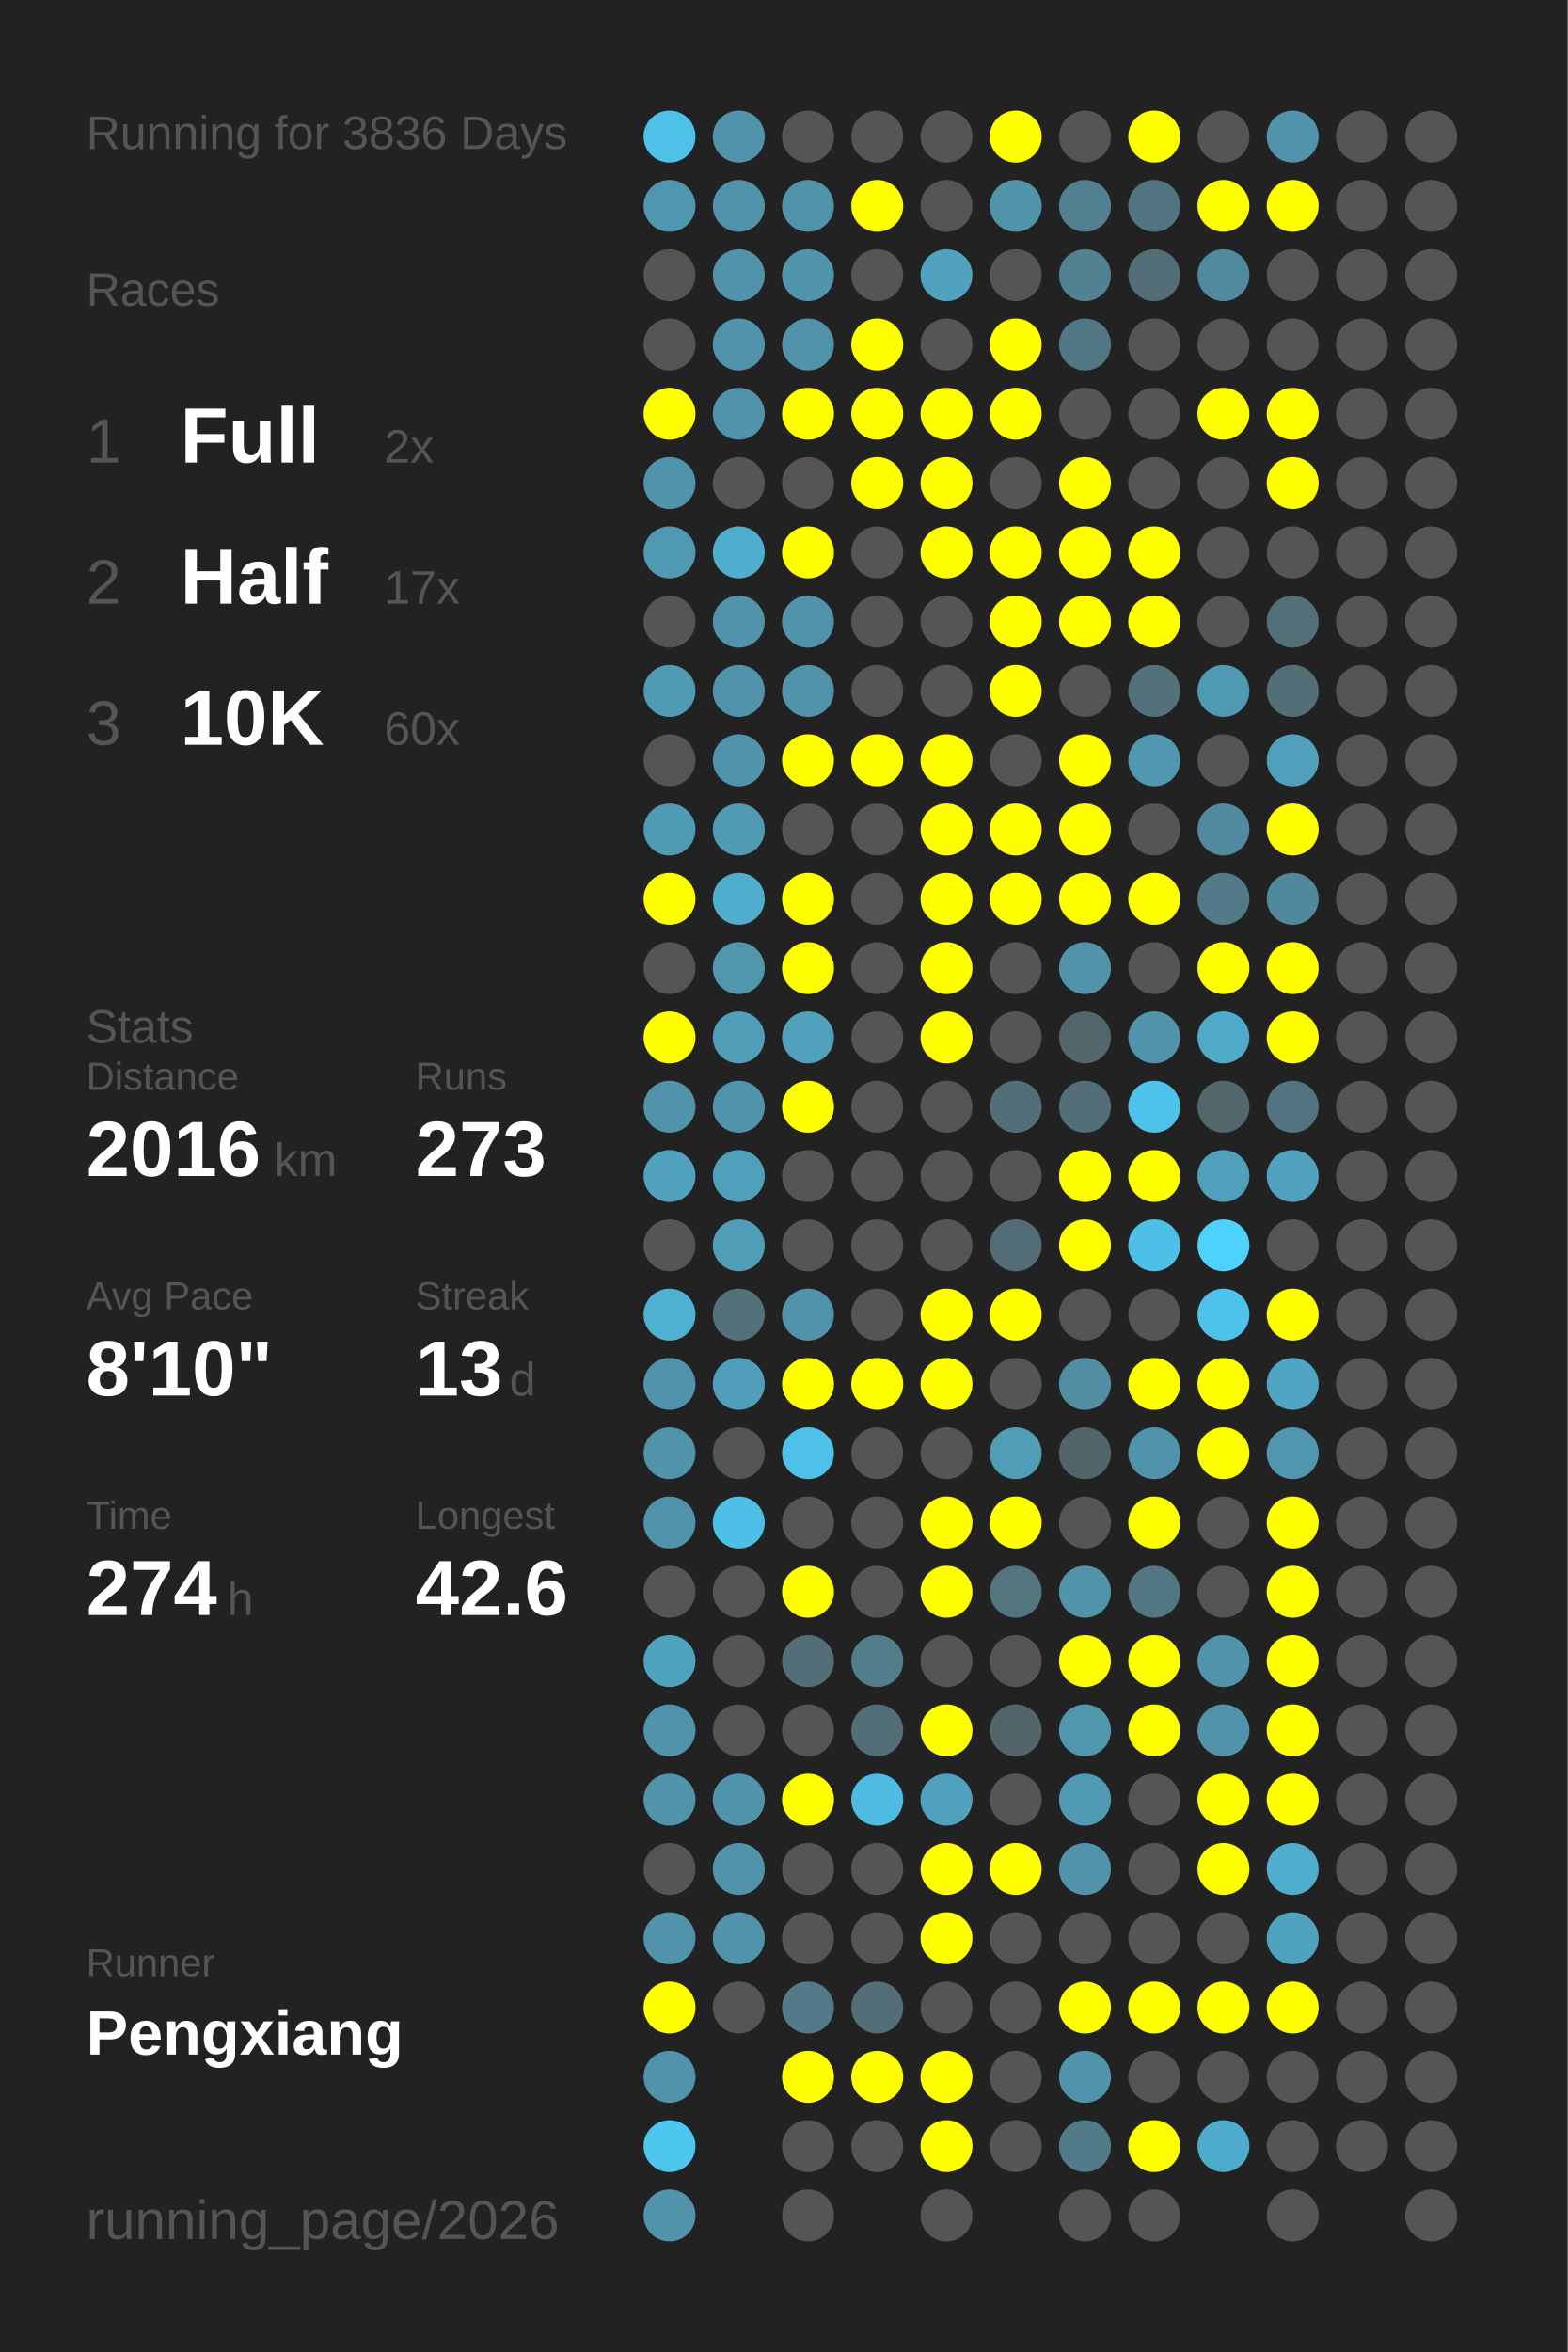
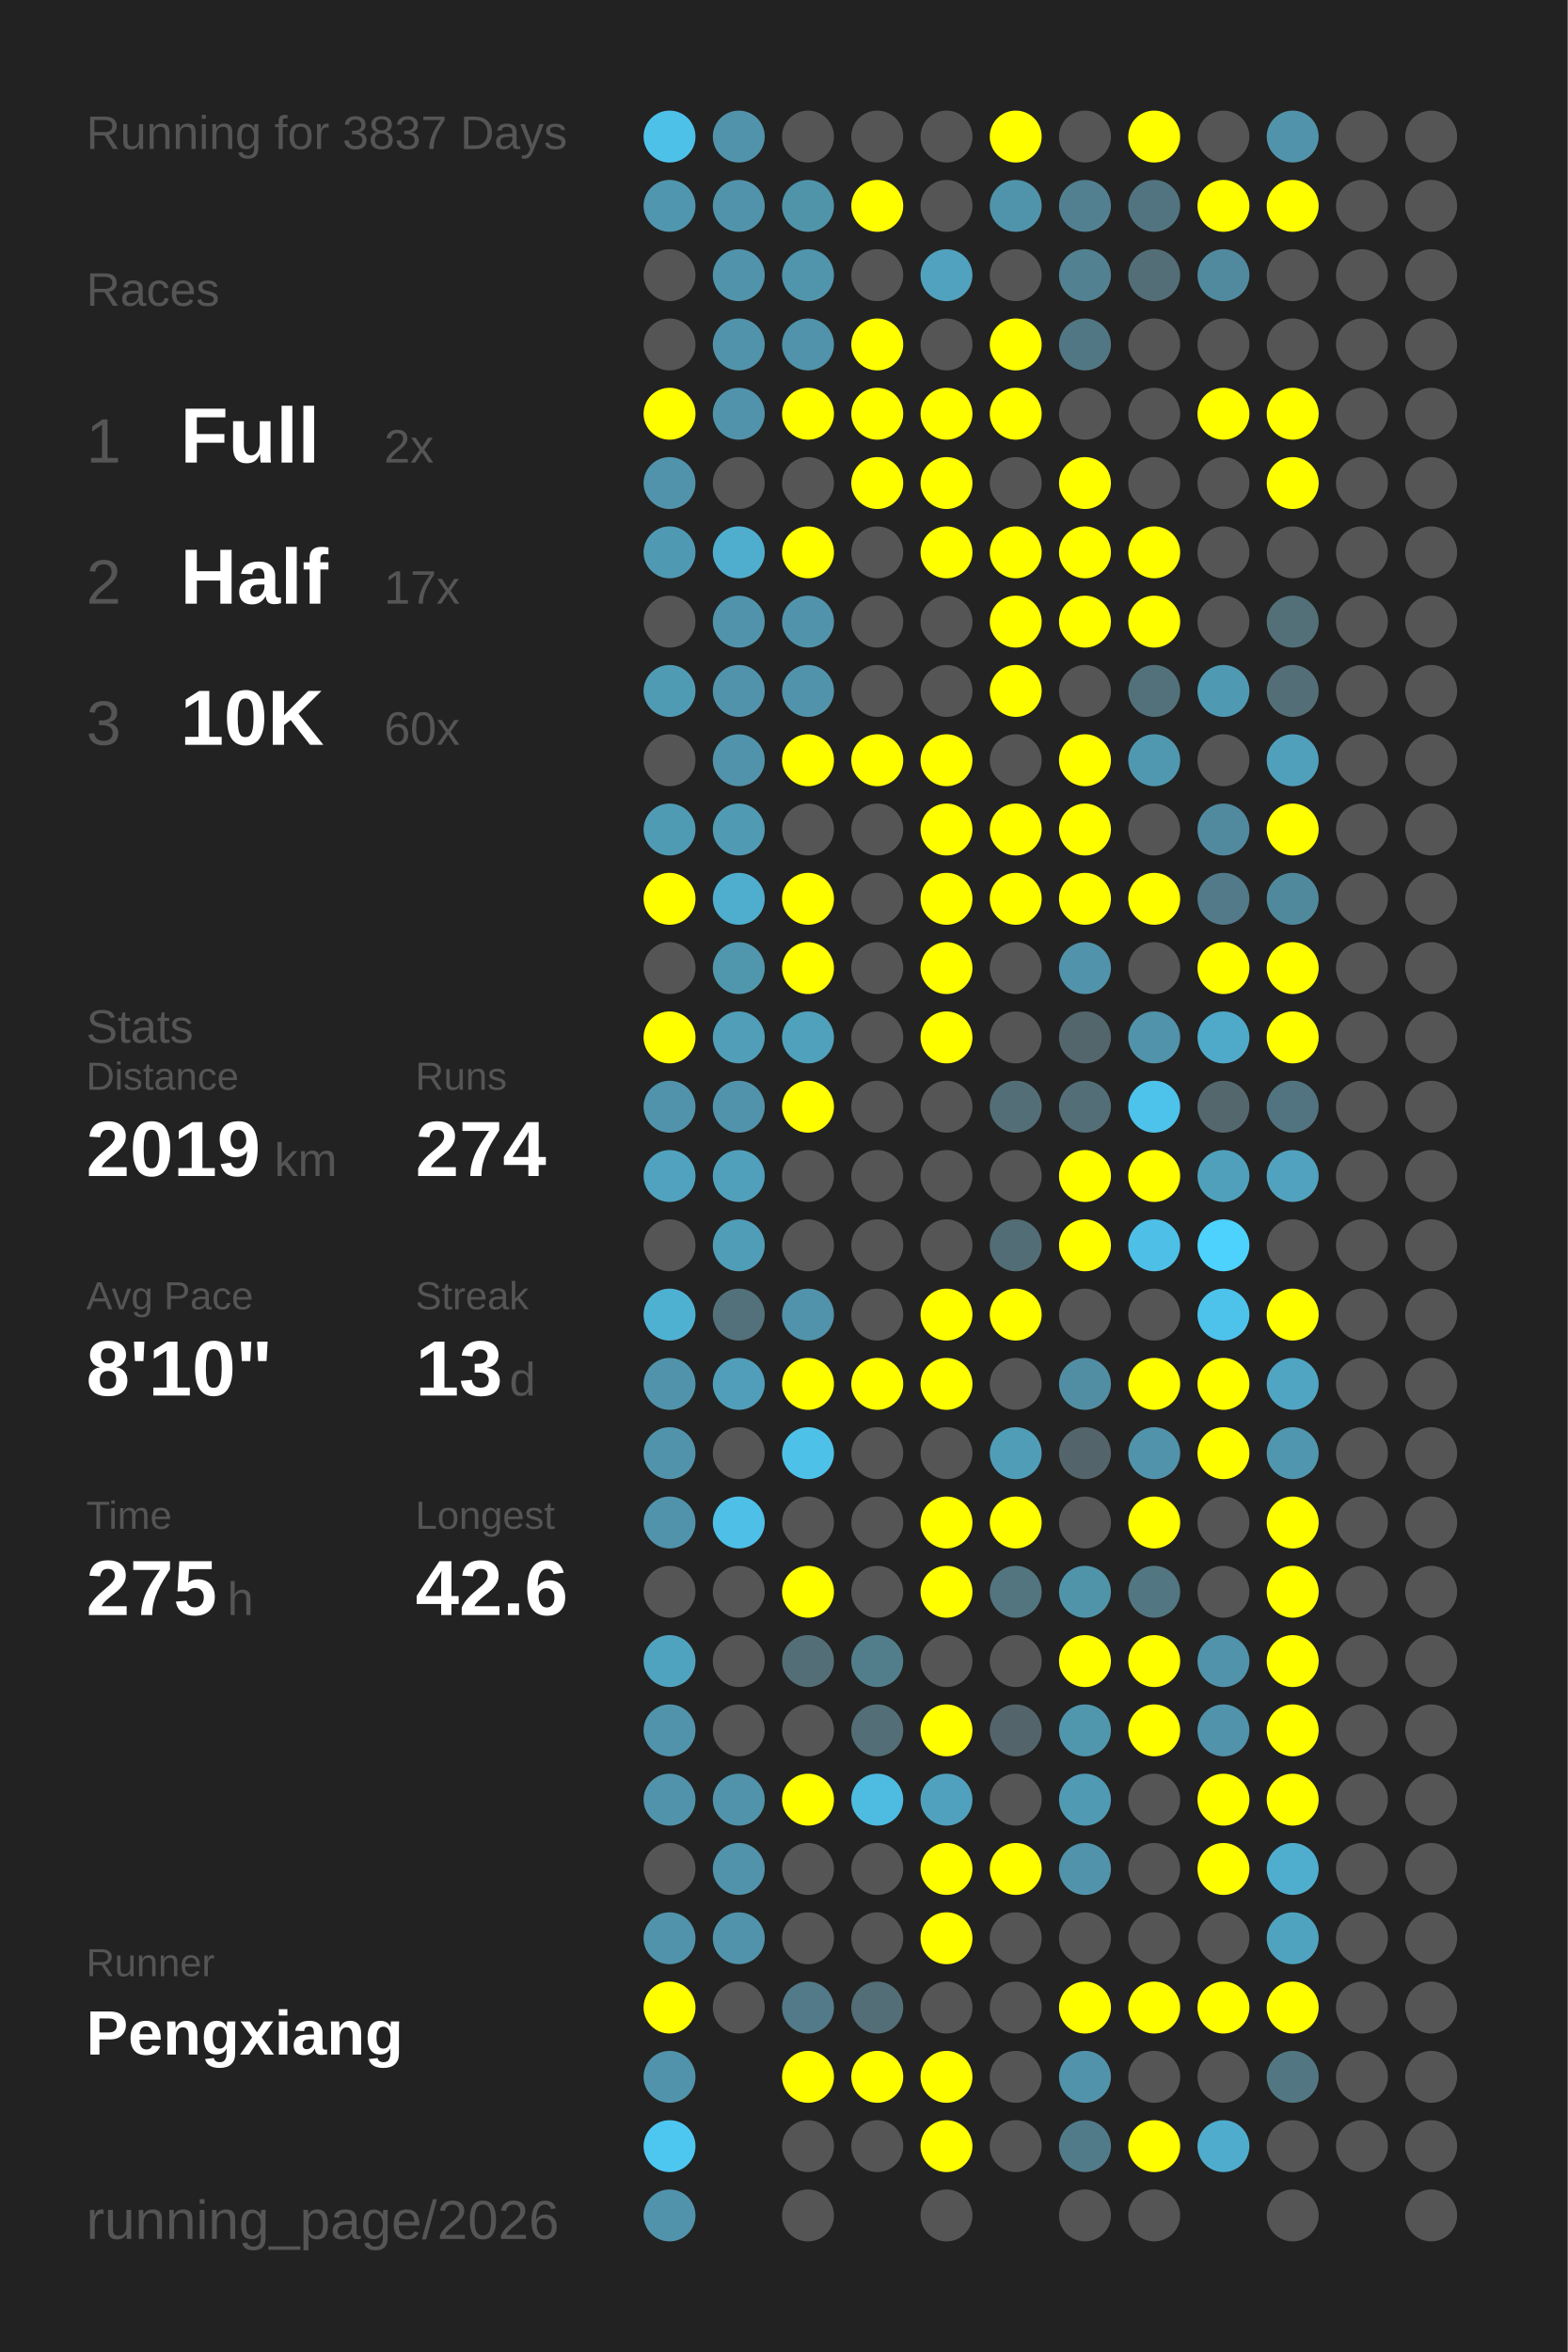
<svg xmlns="http://www.w3.org/2000/svg" baseProfile="full" height="300mm" version="1.1" viewBox="0,0,200,300" width="200mm">
  <defs />
  <rect fill="#222222" height="300" width="200" x="0" y="0" />
-   <text fill="#555555" style="font-size:6px; font-family:Arial;" x="11" y="19">Running for 3836 Days</text>
+   <text fill="#555555" style="font-size:6px; font-family:Arial;" x="11" y="19">Running for 3837 Days</text>
  <text fill="#555555" style="font-size:6px; font-family:Arial;" x="11" y="39">Races</text>
  <text fill="#555555" style="font-size:8px; font-family:Arial;" x="11" y="59">1</text>
  <text fill="#FFFFFF" style="font-size:10px; font-family:Arial; font-weight:bold;" x="23" y="59">Full</text>
  <text fill="#555555" style="font-size:6px; font-family:Arial;" x="49" y="59">2x</text>
  <text fill="#555555" style="font-size:8px; font-family:Arial;" x="11" y="77">2</text>
  <text fill="#FFFFFF" style="font-size:10px; font-family:Arial; font-weight:bold;" x="23" y="77">Half</text>
  <text fill="#555555" style="font-size:6px; font-family:Arial;" x="49" y="77">17x</text>
  <text fill="#555555" style="font-size:8px; font-family:Arial;" x="11" y="95">3</text>
  <text fill="#FFFFFF" style="font-size:10px; font-family:Arial; font-weight:bold;" x="23" y="95">10K</text>
  <text fill="#555555" style="font-size:6px; font-family:Arial;" x="49" y="95">60x</text>
  <text fill="#555555" style="font-size:6px; font-family:Arial;" x="11" y="133">Stats</text>
  <text fill="#555555" style="font-size:5px; font-family:Arial;" x="11" y="139">Distance</text>
-   <text fill="#FFFFFF" style="font-size:10px; font-family:Arial; font-weight:bold;" x="11" y="150">2016</text>
+   <text fill="#FFFFFF" style="font-size:10px; font-family:Arial; font-weight:bold;" x="11" y="150">2019</text>
  <text fill="#555555" style="font-size:6px; font-family:Arial;" x="35" y="150">km</text>
  <text fill="#555555" style="font-size:5px; font-family:Arial;" x="53" y="139">Runs</text>
-   <text fill="#FFFFFF" style="font-size:10px; font-family:Arial; font-weight:bold;" x="53" y="150">273</text>
+   <text fill="#FFFFFF" style="font-size:10px; font-family:Arial; font-weight:bold;" x="53" y="150">274</text>
  <text fill="#555555" style="font-size:5px; font-family:Arial;" x="11" y="167">Avg Pace</text>
  <text fill="#FFFFFF" style="font-size:10px; font-family:Arial; font-weight:bold;" x="11" y="178">8'10"</text>
  <text fill="#555555" style="font-size:5px; font-family:Arial;" x="53" y="167">Streak</text>
  <text fill="#FFFFFF" style="font-size:10px; font-family:Arial; font-weight:bold;" x="53" y="178">13</text>
  <text fill="#555555" style="font-size:6px; font-family:Arial;" x="65" y="178">d</text>
  <text fill="#555555" style="font-size:5px; font-family:Arial;" x="11" y="195">Time</text>
-   <text fill="#FFFFFF" style="font-size:10px; font-family:Arial; font-weight:bold;" x="11" y="206">274</text>
+   <text fill="#FFFFFF" style="font-size:10px; font-family:Arial; font-weight:bold;" x="11" y="206">275</text>
  <text fill="#555555" style="font-size:6px; font-family:Arial;" x="29" y="206">h</text>
  <text fill="#555555" style="font-size:5px; font-family:Arial;" x="53" y="195">Longest</text>
  <text fill="#FFFFFF" style="font-size:10px; font-family:Arial; font-weight:bold;" x="53" y="206">42.6</text>
  <text fill="#555555" style="font-size:5px; font-family:Arial;" x="11" y="252.065">Runner</text>
  <text fill="#FFFFFF" style="font-size:8px; font-family:Arial; font-weight:bold;" x="11" y="262.065">Pengxiang</text>
  <text fill="#555555" style="font-size:7px; font-family:Arial;" x="11" y="285.581">running_page/2026</text>
  <circle cx="85.417" cy="17.419" fill="#4ec1e9" r="3.312" />
  <circle cx="85.417" cy="26.258" fill="#5096ae" r="3.312" />
  <circle cx="85.417" cy="35.097" fill="#555555" r="3.312" />
  <circle cx="85.417" cy="43.935" fill="#555555" r="3.312" />
  <circle cx="85.417" cy="52.774" fill="#FFFF00" r="3.312" />
  <circle cx="85.417" cy="61.613" fill="#5193aa" r="3.312" />
  <circle cx="85.417" cy="70.452" fill="#5099b2" r="3.312" />
  <circle cx="85.417" cy="79.29" fill="#555555" r="3.312" />
  <circle cx="85.417" cy="88.129" fill="#509bb4" r="3.312" />
  <circle cx="85.417" cy="96.968" fill="#555555" r="3.312" />
  <circle cx="85.417" cy="105.806" fill="#509bb4" r="3.312" />
  <circle cx="85.417" cy="114.645" fill="#FFFF00" r="3.312" />
  <circle cx="85.417" cy="123.484" fill="#555555" r="3.312" />
  <circle cx="85.417" cy="132.323" fill="#FFFF00" r="3.312" />
  <circle cx="85.417" cy="141.161" fill="#5193aa" r="3.312" />
  <circle cx="85.417" cy="150" fill="#50a2be" r="3.312" />
  <circle cx="85.417" cy="158.839" fill="#555555" r="3.312" />
  <circle cx="85.417" cy="167.677" fill="#4fb1d2" r="3.312" />
  <circle cx="85.417" cy="176.516" fill="#5193aa" r="3.312" />
  <circle cx="85.417" cy="185.355" fill="#5193aa" r="3.312" />
  <circle cx="85.417" cy="194.194" fill="#5193aa" r="3.312" />
  <circle cx="85.417" cy="203.032" fill="#555555" r="3.312" />
  <circle cx="85.417" cy="211.871" fill="#50a3bf" r="3.312" />
  <circle cx="85.417" cy="220.71" fill="#5193aa" r="3.312" />
  <circle cx="85.417" cy="229.548" fill="#5193aa" r="3.312" />
  <circle cx="85.417" cy="238.387" fill="#555555" r="3.312" />
  <circle cx="85.417" cy="247.226" fill="#5193aa" r="3.312" />
  <circle cx="85.417" cy="256.065" fill="#FFFF00" r="3.312" />
  <circle cx="85.417" cy="264.903" fill="#5193aa" r="3.312" />
  <circle cx="85.417" cy="273.742" fill="#4dc7f0" r="3.312" />
  <circle cx="85.417" cy="282.581" fill="#5193aa" r="3.312" />
  <circle cx="94.25" cy="17.419" fill="#5193aa" r="3.312" />
  <circle cx="94.25" cy="26.258" fill="#5193aa" r="3.312" />
  <circle cx="94.25" cy="35.097" fill="#5193aa" r="3.312" />
  <circle cx="94.25" cy="43.935" fill="#5193aa" r="3.312" />
  <circle cx="94.25" cy="52.774" fill="#5193aa" r="3.312" />
  <circle cx="94.25" cy="61.613" fill="#555555" r="3.312" />
  <circle cx="94.25" cy="70.452" fill="#4faece" r="3.312" />
  <circle cx="94.25" cy="79.29" fill="#5193aa" r="3.312" />
  <circle cx="94.25" cy="88.129" fill="#5193aa" r="3.312" />
  <circle cx="94.25" cy="96.968" fill="#5193aa" r="3.312" />
  <circle cx="94.25" cy="105.806" fill="#509ab3" r="3.312" />
  <circle cx="94.25" cy="114.645" fill="#4faece" r="3.312" />
  <circle cx="94.25" cy="123.484" fill="#5097ae" r="3.312" />
  <circle cx="94.25" cy="132.323" fill="#509eb8" r="3.312" />
  <circle cx="94.25" cy="141.161" fill="#5193aa" r="3.312" />
  <circle cx="94.25" cy="150" fill="#50a0bb" r="3.312" />
  <circle cx="94.25" cy="158.839" fill="#509db7" r="3.312" />
  <circle cx="94.25" cy="167.677" fill="#53717b" r="3.312" />
  <circle cx="94.25" cy="176.516" fill="#509eb9" r="3.312" />
  <circle cx="94.25" cy="185.355" fill="#555555" r="3.312" />
  <circle cx="94.25" cy="194.194" fill="#4ebfe6" r="3.312" />
  <circle cx="94.25" cy="203.032" fill="#555555" r="3.312" />
  <circle cx="94.25" cy="211.871" fill="#555555" r="3.312" />
  <circle cx="94.25" cy="220.71" fill="#555555" r="3.312" />
  <circle cx="94.25" cy="229.548" fill="#5193aa" r="3.312" />
  <circle cx="94.25" cy="238.387" fill="#5193aa" r="3.312" />
  <circle cx="94.25" cy="247.226" fill="#5193aa" r="3.312" />
  <circle cx="94.25" cy="256.065" fill="#555555" r="3.312" />
  <circle cx="103.083" cy="17.419" fill="#555555" r="3.312" />
  <circle cx="103.083" cy="26.258" fill="#5094aa" r="3.312" />
  <circle cx="103.083" cy="35.097" fill="#5095ac" r="3.312" />
  <circle cx="103.083" cy="43.935" fill="#5093aa" r="3.312" />
  <circle cx="103.083" cy="52.774" fill="#FFFF00" r="3.312" />
  <circle cx="103.083" cy="61.613" fill="#555555" r="3.312" />
  <circle cx="103.083" cy="70.452" fill="#FFFF00" r="3.312" />
  <circle cx="103.083" cy="79.29" fill="#5193aa" r="3.312" />
  <circle cx="103.083" cy="88.129" fill="#5193aa" r="3.312" />
  <circle cx="103.083" cy="96.968" fill="#FFFF00" r="3.312" />
  <circle cx="103.083" cy="105.806" fill="#555555" r="3.312" />
  <circle cx="103.083" cy="114.645" fill="#FFFF00" r="3.312" />
  <circle cx="103.083" cy="123.484" fill="#FFFF00" r="3.312" />
  <circle cx="103.083" cy="132.323" fill="#50a1bc" r="3.312" />
  <circle cx="103.083" cy="141.161" fill="#FFFF00" r="3.312" />
  <circle cx="103.083" cy="150" fill="#555555" r="3.312" />
  <circle cx="103.083" cy="158.839" fill="#555555" r="3.312" />
  <circle cx="103.083" cy="167.677" fill="#5193aa" r="3.312" />
  <circle cx="103.083" cy="176.516" fill="#FFFF00" r="3.312" />
  <circle cx="103.083" cy="185.355" fill="#4ec1e8" r="3.312" />
  <circle cx="103.083" cy="194.194" fill="#555555" r="3.312" />
  <circle cx="103.083" cy="203.032" fill="#FFFF00" r="3.312" />
  <circle cx="103.083" cy="211.871" fill="#536e77" r="3.312" />
  <circle cx="103.083" cy="220.71" fill="#555555" r="3.312" />
  <circle cx="103.083" cy="229.548" fill="#FFFF00" r="3.312" />
  <circle cx="103.083" cy="238.387" fill="#555555" r="3.312" />
  <circle cx="103.083" cy="247.226" fill="#555555" r="3.312" />
  <circle cx="103.083" cy="256.065" fill="#527a88" r="3.312" />
  <circle cx="103.083" cy="264.903" fill="#FFFF00" r="3.312" />
  <circle cx="103.083" cy="273.742" fill="#555555" r="3.312" />
  <circle cx="103.083" cy="282.581" fill="#555555" r="3.312" />
  <circle cx="111.917" cy="17.419" fill="#555555" r="3.312" />
  <circle cx="111.917" cy="26.258" fill="#FFFF00" r="3.312" />
  <circle cx="111.917" cy="35.097" fill="#555555" r="3.312" />
  <circle cx="111.917" cy="43.935" fill="#FFFF00" r="3.312" />
  <circle cx="111.917" cy="52.774" fill="#FFFF00" r="3.312" />
  <circle cx="111.917" cy="61.613" fill="#FFFF00" r="3.312" />
  <circle cx="111.917" cy="70.452" fill="#555555" r="3.312" />
  <circle cx="111.917" cy="79.29" fill="#555555" r="3.312" />
  <circle cx="111.917" cy="88.129" fill="#555555" r="3.312" />
  <circle cx="111.917" cy="96.968" fill="#FFFF00" r="3.312" />
  <circle cx="111.917" cy="105.806" fill="#555555" r="3.312" />
  <circle cx="111.917" cy="114.645" fill="#555555" r="3.312" />
  <circle cx="111.917" cy="123.484" fill="#555555" r="3.312" />
  <circle cx="111.917" cy="132.323" fill="#555555" r="3.312" />
  <circle cx="111.917" cy="141.161" fill="#555555" r="3.312" />
  <circle cx="111.917" cy="150" fill="#555555" r="3.312" />
  <circle cx="111.917" cy="158.839" fill="#555555" r="3.312" />
  <circle cx="111.917" cy="167.677" fill="#555555" r="3.312" />
  <circle cx="111.917" cy="176.516" fill="#FFFF00" r="3.312" />
  <circle cx="111.917" cy="185.355" fill="#555555" r="3.312" />
  <circle cx="111.917" cy="194.194" fill="#555555" r="3.312" />
  <circle cx="111.917" cy="203.032" fill="#555555" r="3.312" />
  <circle cx="111.917" cy="211.871" fill="#527e8c" r="3.312" />
  <circle cx="111.917" cy="220.71" fill="#536e77" r="3.312" />
  <circle cx="111.917" cy="229.548" fill="#4ebbe0" r="3.312" />
  <circle cx="111.917" cy="238.387" fill="#555555" r="3.312" />
  <circle cx="111.917" cy="247.226" fill="#555555" r="3.312" />
  <circle cx="111.917" cy="256.065" fill="#536e77" r="3.312" />
  <circle cx="111.917" cy="264.903" fill="#FFFF00" r="3.312" />
  <circle cx="111.917" cy="273.742" fill="#555555" r="3.312" />
  <circle cx="120.75" cy="17.419" fill="#555555" r="3.312" />
  <circle cx="120.75" cy="26.258" fill="#555555" r="3.312" />
  <circle cx="120.75" cy="35.097" fill="#50a2be" r="3.312" />
  <circle cx="120.75" cy="43.935" fill="#555555" r="3.312" />
  <circle cx="120.75" cy="52.774" fill="#FFFF00" r="3.312" />
  <circle cx="120.75" cy="61.613" fill="#FFFF00" r="3.312" />
  <circle cx="120.75" cy="70.452" fill="#FFFF00" r="3.312" />
  <circle cx="120.75" cy="79.29" fill="#555555" r="3.312" />
  <circle cx="120.75" cy="88.129" fill="#555555" r="3.312" />
  <circle cx="120.75" cy="96.968" fill="#FFFF00" r="3.312" />
  <circle cx="120.75" cy="105.806" fill="#FFFF00" r="3.312" />
  <circle cx="120.75" cy="114.645" fill="#FFFF00" r="3.312" />
  <circle cx="120.75" cy="123.484" fill="#FFFF00" r="3.312" />
  <circle cx="120.75" cy="132.323" fill="#FFFF00" r="3.312" />
  <circle cx="120.75" cy="141.161" fill="#555555" r="3.312" />
  <circle cx="120.75" cy="150" fill="#555555" r="3.312" />
  <circle cx="120.75" cy="158.839" fill="#555555" r="3.312" />
  <circle cx="120.75" cy="167.677" fill="#FFFF00" r="3.312" />
  <circle cx="120.75" cy="176.516" fill="#FFFF00" r="3.312" />
  <circle cx="120.75" cy="185.355" fill="#555555" r="3.312" />
  <circle cx="120.75" cy="194.194" fill="#FFFF00" r="3.312" />
  <circle cx="120.75" cy="203.032" fill="#FFFF00" r="3.312" />
  <circle cx="120.75" cy="211.871" fill="#555555" r="3.312" />
  <circle cx="120.75" cy="220.71" fill="#FFFF00" r="3.312" />
  <circle cx="120.75" cy="229.548" fill="#50a1bd" r="3.312" />
  <circle cx="120.75" cy="238.387" fill="#FFFF00" r="3.312" />
  <circle cx="120.75" cy="247.226" fill="#FFFF00" r="3.312" />
  <circle cx="120.75" cy="256.065" fill="#555555" r="3.312" />
  <circle cx="120.75" cy="264.903" fill="#FFFF00" r="3.312" />
  <circle cx="120.75" cy="273.742" fill="#FFFF00" r="3.312" />
  <circle cx="120.75" cy="282.581" fill="#555555" r="3.312" />
  <circle cx="129.583" cy="17.419" fill="#FFFF00" r="3.312" />
  <circle cx="129.583" cy="26.258" fill="#5094ab" r="3.312" />
  <circle cx="129.583" cy="35.097" fill="#555555" r="3.312" />
  <circle cx="129.583" cy="43.935" fill="#FFFF00" r="3.312" />
  <circle cx="129.583" cy="52.774" fill="#FFFF00" r="3.312" />
  <circle cx="129.583" cy="61.613" fill="#555555" r="3.312" />
  <circle cx="129.583" cy="70.452" fill="#FFFF00" r="3.312" />
  <circle cx="129.583" cy="79.29" fill="#FFFF00" r="3.312" />
  <circle cx="129.583" cy="88.129" fill="#FFFF00" r="3.312" />
  <circle cx="129.583" cy="96.968" fill="#555555" r="3.312" />
  <circle cx="129.583" cy="105.806" fill="#FFFF00" r="3.312" />
  <circle cx="129.583" cy="114.645" fill="#FFFF00" r="3.312" />
  <circle cx="129.583" cy="123.484" fill="#555555" r="3.312" />
  <circle cx="129.583" cy="132.323" fill="#555555" r="3.312" />
  <circle cx="129.583" cy="141.161" fill="#536e77" r="3.312" />
  <circle cx="129.583" cy="150" fill="#555555" r="3.312" />
  <circle cx="129.583" cy="158.839" fill="#536d76" r="3.312" />
  <circle cx="129.583" cy="167.677" fill="#FFFF00" r="3.312" />
  <circle cx="129.583" cy="176.516" fill="#555555" r="3.312" />
  <circle cx="129.583" cy="185.355" fill="#509db8" r="3.312" />
  <circle cx="129.583" cy="194.194" fill="#FFFF00" r="3.312" />
  <circle cx="129.583" cy="203.032" fill="#527580" r="3.312" />
  <circle cx="129.583" cy="211.871" fill="#555555" r="3.312" />
  <circle cx="129.583" cy="220.71" fill="#53656a" r="3.312" />
  <circle cx="129.583" cy="229.548" fill="#555555" r="3.312" />
  <circle cx="129.583" cy="238.387" fill="#FFFF00" r="3.312" />
  <circle cx="129.583" cy="247.226" fill="#555555" r="3.312" />
  <circle cx="129.583" cy="256.065" fill="#555555" r="3.312" />
  <circle cx="129.583" cy="264.903" fill="#555555" r="3.312" />
  <circle cx="129.583" cy="273.742" fill="#555555" r="3.312" />
  <circle cx="138.417" cy="17.419" fill="#555555" r="3.312" />
  <circle cx="138.417" cy="26.258" fill="#528090" r="3.312" />
  <circle cx="138.417" cy="35.097" fill="#528191" r="3.312" />
  <circle cx="138.417" cy="43.935" fill="#527784" r="3.312" />
  <circle cx="138.417" cy="52.774" fill="#555555" r="3.312" />
  <circle cx="138.417" cy="61.613" fill="#FFFF00" r="3.312" />
  <circle cx="138.417" cy="70.452" fill="#FFFF00" r="3.312" />
  <circle cx="138.417" cy="79.29" fill="#FFFF00" r="3.312" />
  <circle cx="138.417" cy="88.129" fill="#555555" r="3.312" />
  <circle cx="138.417" cy="96.968" fill="#FFFF00" r="3.312" />
  <circle cx="138.417" cy="105.806" fill="#FFFF00" r="3.312" />
  <circle cx="138.417" cy="114.645" fill="#FFFF00" r="3.312" />
  <circle cx="138.417" cy="123.484" fill="#5193aa" r="3.312" />
  <circle cx="138.417" cy="132.323" fill="#53666c" r="3.312" />
  <circle cx="138.417" cy="141.161" fill="#536e77" r="3.312" />
  <circle cx="138.417" cy="150" fill="#FFFF00" r="3.312" />
  <circle cx="138.417" cy="158.839" fill="#FFFF00" r="3.312" />
  <circle cx="138.417" cy="167.677" fill="#555555" r="3.312" />
  <circle cx="138.417" cy="176.516" fill="#518ea3" r="3.312" />
  <circle cx="138.417" cy="185.355" fill="#53656a" r="3.312" />
  <circle cx="138.417" cy="194.194" fill="#555555" r="3.312" />
  <circle cx="138.417" cy="203.032" fill="#5094aa" r="3.312" />
  <circle cx="138.417" cy="211.871" fill="#FFFF00" r="3.312" />
  <circle cx="138.417" cy="220.71" fill="#5097ae" r="3.312" />
  <circle cx="138.417" cy="229.548" fill="#509ab3" r="3.312" />
  <circle cx="138.417" cy="238.387" fill="#5193aa" r="3.312" />
  <circle cx="138.417" cy="247.226" fill="#555555" r="3.312" />
  <circle cx="138.417" cy="256.065" fill="#FFFF00" r="3.312" />
  <circle cx="138.417" cy="264.903" fill="#5193aa" r="3.312" />
  <circle cx="138.417" cy="273.742" fill="#527b89" r="3.312" />
  <circle cx="138.417" cy="282.581" fill="#555555" r="3.312" />
  <circle cx="147.25" cy="17.419" fill="#FFFF00" r="3.312" />
  <circle cx="147.25" cy="26.258" fill="#527480" r="3.312" />
  <circle cx="147.25" cy="35.097" fill="#536e77" r="3.312" />
  <circle cx="147.25" cy="43.935" fill="#555555" r="3.312" />
  <circle cx="147.25" cy="52.774" fill="#555555" r="3.312" />
  <circle cx="147.25" cy="61.613" fill="#555555" r="3.312" />
  <circle cx="147.25" cy="70.452" fill="#FFFF00" r="3.312" />
  <circle cx="147.25" cy="79.29" fill="#FFFF00" r="3.312" />
  <circle cx="147.25" cy="88.129" fill="#53717b" r="3.312" />
  <circle cx="147.25" cy="96.968" fill="#5098b0" r="3.312" />
  <circle cx="147.25" cy="105.806" fill="#555555" r="3.312" />
  <circle cx="147.25" cy="114.645" fill="#FFFF00" r="3.312" />
  <circle cx="147.25" cy="123.484" fill="#555555" r="3.312" />
  <circle cx="147.25" cy="132.323" fill="#5193aa" r="3.312" />
  <circle cx="147.25" cy="141.161" fill="#4dc2ea" r="3.312" />
  <circle cx="147.25" cy="150" fill="#FFFF00" r="3.312" />
  <circle cx="147.25" cy="158.839" fill="#4ec0e7" r="3.312" />
  <circle cx="147.25" cy="167.677" fill="#555555" r="3.312" />
  <circle cx="147.25" cy="176.516" fill="#FFFF00" r="3.312" />
  <circle cx="147.25" cy="185.355" fill="#5193aa" r="3.312" />
  <circle cx="147.25" cy="194.194" fill="#FFFF00" r="3.312" />
  <circle cx="147.25" cy="203.032" fill="#527682" r="3.312" />
  <circle cx="147.25" cy="211.871" fill="#FFFF00" r="3.312" />
  <circle cx="147.25" cy="220.71" fill="#FFFF00" r="3.312" />
  <circle cx="147.25" cy="229.548" fill="#555555" r="3.312" />
  <circle cx="147.25" cy="238.387" fill="#555555" r="3.312" />
  <circle cx="147.25" cy="247.226" fill="#555555" r="3.312" />
  <circle cx="147.25" cy="256.065" fill="#FFFF00" r="3.312" />
  <circle cx="147.25" cy="264.903" fill="#555555" r="3.312" />
  <circle cx="147.25" cy="273.742" fill="#FFFF00" r="3.312" />
  <circle cx="147.25" cy="282.581" fill="#555555" r="3.312" />
  <circle cx="156.083" cy="17.419" fill="#555555" r="3.312" />
  <circle cx="156.083" cy="26.258" fill="#FFFF00" r="3.312" />
  <circle cx="156.083" cy="35.097" fill="#518a9e" r="3.312" />
  <circle cx="156.083" cy="43.935" fill="#555555" r="3.312" />
  <circle cx="156.083" cy="52.774" fill="#FFFF00" r="3.312" />
  <circle cx="156.083" cy="61.613" fill="#555555" r="3.312" />
  <circle cx="156.083" cy="70.452" fill="#555555" r="3.312" />
  <circle cx="156.083" cy="79.29" fill="#555555" r="3.312" />
  <circle cx="156.083" cy="88.129" fill="#5099b2" r="3.312" />
  <circle cx="156.083" cy="96.968" fill="#555555" r="3.312" />
  <circle cx="156.083" cy="105.806" fill="#518a9e" r="3.312" />
  <circle cx="156.083" cy="114.645" fill="#527a88" r="3.312" />
  <circle cx="156.083" cy="123.484" fill="#FFFF00" r="3.312" />
  <circle cx="156.083" cy="132.323" fill="#4fa9c8" r="3.312" />
  <circle cx="156.083" cy="141.161" fill="#53676d" r="3.312" />
  <circle cx="156.083" cy="150" fill="#50a0bb" r="3.312" />
  <circle cx="156.083" cy="158.839" fill="#4dd1fd" r="3.312" />
  <circle cx="156.083" cy="167.677" fill="#4dc3eb" r="3.312" />
  <circle cx="156.083" cy="176.516" fill="#FFFF00" r="3.312" />
  <circle cx="156.083" cy="185.355" fill="#FFFF00" r="3.312" />
  <circle cx="156.083" cy="194.194" fill="#555555" r="3.312" />
  <circle cx="156.083" cy="203.032" fill="#555555" r="3.312" />
  <circle cx="156.083" cy="211.871" fill="#5193aa" r="3.312" />
  <circle cx="156.083" cy="220.71" fill="#5193aa" r="3.312" />
  <circle cx="156.083" cy="229.548" fill="#FFFF00" r="3.312" />
  <circle cx="156.083" cy="238.387" fill="#FFFF00" r="3.312" />
  <circle cx="156.083" cy="247.226" fill="#555555" r="3.312" />
  <circle cx="156.083" cy="256.065" fill="#FFFF00" r="3.312" />
  <circle cx="156.083" cy="264.903" fill="#555555" r="3.312" />
  <circle cx="156.083" cy="273.742" fill="#4faccc" r="3.312" />
  <circle cx="164.917" cy="17.419" fill="#5193aa" r="3.312" />
  <circle cx="164.917" cy="26.258" fill="#FFFF00" r="3.312" />
  <circle cx="164.917" cy="35.097" fill="#555555" r="3.312" />
  <circle cx="164.917" cy="43.935" fill="#555555" r="3.312" />
  <circle cx="164.917" cy="52.774" fill="#FFFF00" r="3.312" />
  <circle cx="164.917" cy="61.613" fill="#FFFF00" r="3.312" />
  <circle cx="164.917" cy="70.452" fill="#555555" r="3.312" />
  <circle cx="164.917" cy="79.29" fill="#537079" r="3.312" />
  <circle cx="164.917" cy="88.129" fill="#536e77" r="3.312" />
  <circle cx="164.917" cy="96.968" fill="#50a0bb" r="3.312" />
  <circle cx="164.917" cy="105.806" fill="#FFFF00" r="3.312" />
  <circle cx="164.917" cy="114.645" fill="#51899c" r="3.312" />
  <circle cx="164.917" cy="123.484" fill="#FFFF00" r="3.312" />
  <circle cx="164.917" cy="132.323" fill="#FFFF00" r="3.312" />
  <circle cx="164.917" cy="141.161" fill="#527480" r="3.312" />
  <circle cx="164.917" cy="150" fill="#50a2be" r="3.312" />
  <circle cx="164.917" cy="158.839" fill="#555555" r="3.312" />
  <circle cx="164.917" cy="167.677" fill="#FFFF00" r="3.312" />
  <circle cx="164.917" cy="176.516" fill="#4fa5c2" r="3.312" />
  <circle cx="164.917" cy="185.355" fill="#5096ae" r="3.312" />
  <circle cx="164.917" cy="194.194" fill="#FFFF00" r="3.312" />
  <circle cx="164.917" cy="203.032" fill="#FFFF00" r="3.312" />
  <circle cx="164.917" cy="211.871" fill="#FFFF00" r="3.312" />
  <circle cx="164.917" cy="220.71" fill="#FFFF00" r="3.312" />
  <circle cx="164.917" cy="229.548" fill="#FFFF00" r="3.312" />
  <circle cx="164.917" cy="238.387" fill="#4faece" r="3.312" />
  <circle cx="164.917" cy="247.226" fill="#4fa3bf" r="3.312" />
  <circle cx="164.917" cy="256.065" fill="#FFFF00" r="3.312" />
-   <circle cx="164.917" cy="264.903" fill="#555555" r="3.312" />
+   <circle cx="164.917" cy="264.903" fill="#527783" r="3.312" />
  <circle cx="164.917" cy="273.742" fill="#555555" r="3.312" />
  <circle cx="164.917" cy="282.581" fill="#555555" r="3.312" />
  <circle cx="173.75" cy="17.419" fill="#555555" r="3.312" />
  <circle cx="173.75" cy="26.258" fill="#555555" r="3.312" />
  <circle cx="173.75" cy="35.097" fill="#555555" r="3.312" />
  <circle cx="173.75" cy="43.935" fill="#555555" r="3.312" />
  <circle cx="173.75" cy="52.774" fill="#555555" r="3.312" />
  <circle cx="173.75" cy="61.613" fill="#555555" r="3.312" />
  <circle cx="173.75" cy="70.452" fill="#555555" r="3.312" />
  <circle cx="173.75" cy="79.29" fill="#555555" r="3.312" />
  <circle cx="173.75" cy="88.129" fill="#555555" r="3.312" />
  <circle cx="173.75" cy="96.968" fill="#555555" r="3.312" />
  <circle cx="173.75" cy="105.806" fill="#555555" r="3.312" />
  <circle cx="173.75" cy="114.645" fill="#555555" r="3.312" />
  <circle cx="173.75" cy="123.484" fill="#555555" r="3.312" />
  <circle cx="173.75" cy="132.323" fill="#555555" r="3.312" />
  <circle cx="173.75" cy="141.161" fill="#555555" r="3.312" />
  <circle cx="173.75" cy="150" fill="#555555" r="3.312" />
  <circle cx="173.75" cy="158.839" fill="#555555" r="3.312" />
  <circle cx="173.75" cy="167.677" fill="#555555" r="3.312" />
  <circle cx="173.75" cy="176.516" fill="#555555" r="3.312" />
  <circle cx="173.75" cy="185.355" fill="#555555" r="3.312" />
  <circle cx="173.75" cy="194.194" fill="#555555" r="3.312" />
  <circle cx="173.75" cy="203.032" fill="#555555" r="3.312" />
  <circle cx="173.75" cy="211.871" fill="#555555" r="3.312" />
  <circle cx="173.75" cy="220.71" fill="#555555" r="3.312" />
  <circle cx="173.75" cy="229.548" fill="#555555" r="3.312" />
  <circle cx="173.75" cy="238.387" fill="#555555" r="3.312" />
  <circle cx="173.75" cy="247.226" fill="#555555" r="3.312" />
  <circle cx="173.75" cy="256.065" fill="#555555" r="3.312" />
  <circle cx="173.75" cy="264.903" fill="#555555" r="3.312" />
  <circle cx="173.75" cy="273.742" fill="#555555" r="3.312" />
  <circle cx="182.583" cy="17.419" fill="#555555" r="3.312" />
  <circle cx="182.583" cy="26.258" fill="#555555" r="3.312" />
  <circle cx="182.583" cy="35.097" fill="#555555" r="3.312" />
  <circle cx="182.583" cy="43.935" fill="#555555" r="3.312" />
  <circle cx="182.583" cy="52.774" fill="#555555" r="3.312" />
  <circle cx="182.583" cy="61.613" fill="#555555" r="3.312" />
  <circle cx="182.583" cy="70.452" fill="#555555" r="3.312" />
  <circle cx="182.583" cy="79.29" fill="#555555" r="3.312" />
  <circle cx="182.583" cy="88.129" fill="#555555" r="3.312" />
  <circle cx="182.583" cy="96.968" fill="#555555" r="3.312" />
  <circle cx="182.583" cy="105.806" fill="#555555" r="3.312" />
  <circle cx="182.583" cy="114.645" fill="#555555" r="3.312" />
  <circle cx="182.583" cy="123.484" fill="#555555" r="3.312" />
  <circle cx="182.583" cy="132.323" fill="#555555" r="3.312" />
  <circle cx="182.583" cy="141.161" fill="#555555" r="3.312" />
  <circle cx="182.583" cy="150" fill="#555555" r="3.312" />
  <circle cx="182.583" cy="158.839" fill="#555555" r="3.312" />
  <circle cx="182.583" cy="167.677" fill="#555555" r="3.312" />
  <circle cx="182.583" cy="176.516" fill="#555555" r="3.312" />
  <circle cx="182.583" cy="185.355" fill="#555555" r="3.312" />
  <circle cx="182.583" cy="194.194" fill="#555555" r="3.312" />
  <circle cx="182.583" cy="203.032" fill="#555555" r="3.312" />
  <circle cx="182.583" cy="211.871" fill="#555555" r="3.312" />
  <circle cx="182.583" cy="220.71" fill="#555555" r="3.312" />
  <circle cx="182.583" cy="229.548" fill="#555555" r="3.312" />
  <circle cx="182.583" cy="238.387" fill="#555555" r="3.312" />
  <circle cx="182.583" cy="247.226" fill="#555555" r="3.312" />
  <circle cx="182.583" cy="256.065" fill="#555555" r="3.312" />
  <circle cx="182.583" cy="264.903" fill="#555555" r="3.312" />
  <circle cx="182.583" cy="273.742" fill="#555555" r="3.312" />
  <circle cx="182.583" cy="282.581" fill="#555555" r="3.312" />
</svg>
